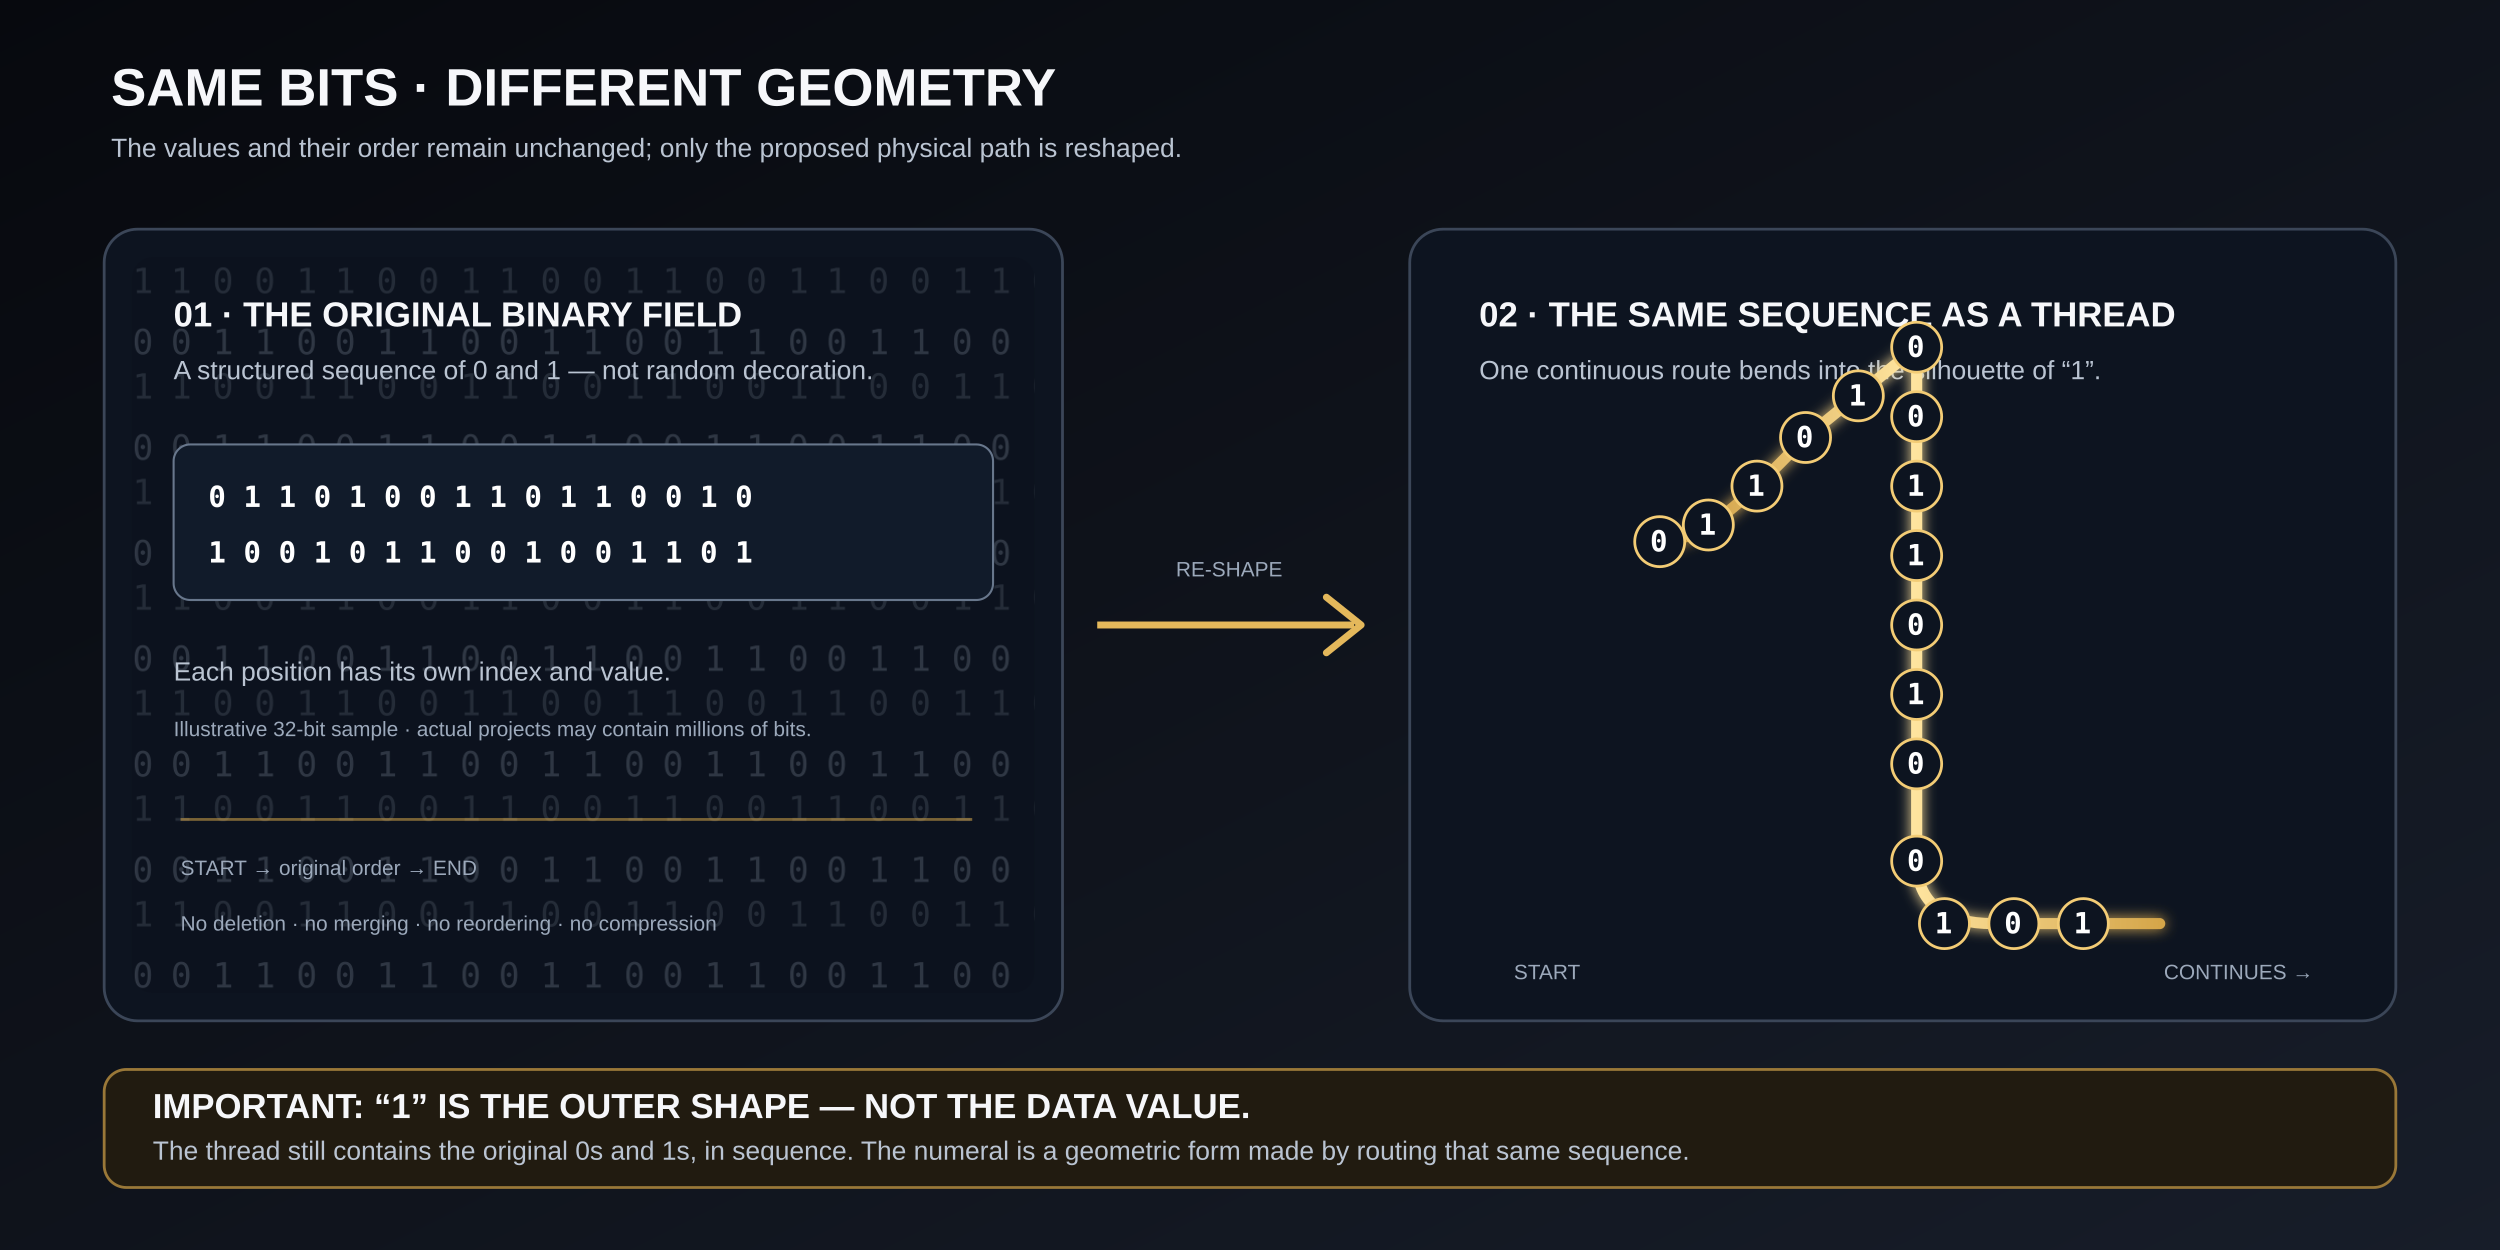
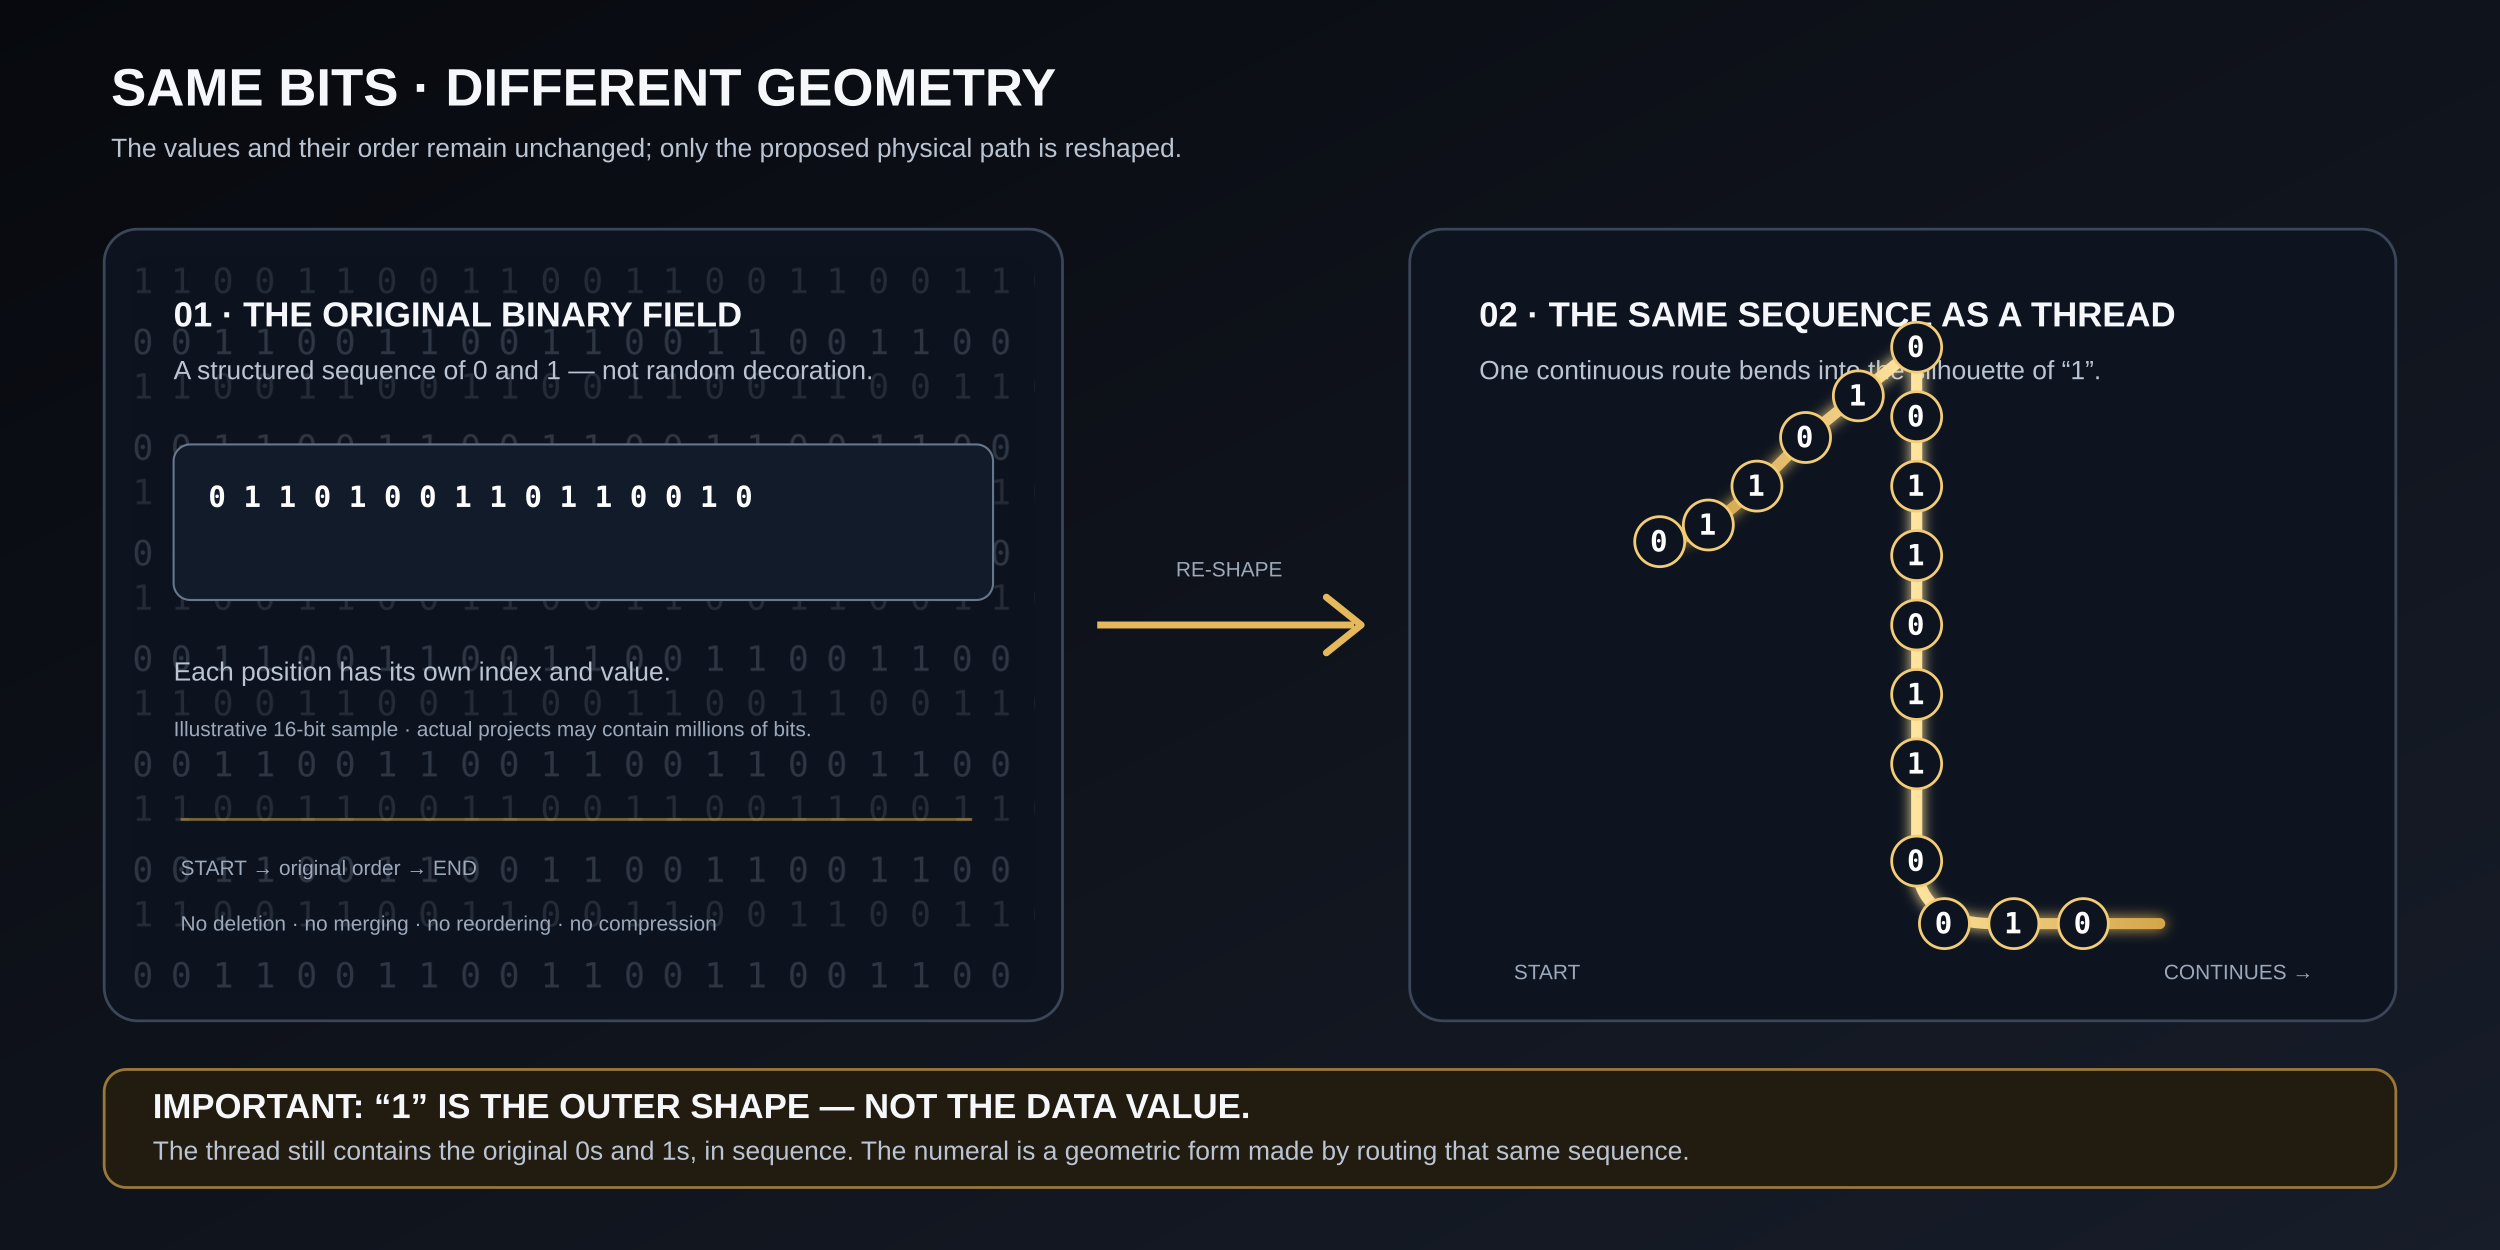
<svg xmlns="http://www.w3.org/2000/svg" width="1800" height="900" viewBox="0 0 1800 900" role="img" aria-labelledby="title desc">
  <defs>
    <linearGradient id="bg" x1="0" y1="0" x2="1" y2="1">
      <stop stop-color="#07090e" />
      <stop offset="1" stop-color="#171d29" />
    </linearGradient>
    <linearGradient id="gold" x1="0" y1="0" x2="1" y2="0">
      <stop stop-color="#c99537" />
      <stop offset=".5" stop-color="#ffe5a0" />
      <stop offset="1" stop-color="#d5a64a" />
    </linearGradient>
    <pattern id="binaryTexture" width="118" height="76" patternUnits="userSpaceOnUse">
      <text x="5" y="27" fill="#8793a5" opacity=".45" font-family="monospace" font-size="25">0 1 1 0</text>
      <text x="5" y="59" fill="#8793a5" opacity=".32" font-family="monospace" font-size="25">1 0 0 1</text>
    </pattern>
    <filter id="glow" x="-50%" y="-50%" width="200%" height="200%">
      <feGaussianBlur stdDeviation="5" result="b" />
      <feMerge>
        <feMergeNode in="b" />
        <feMergeNode in="SourceGraphic" />
      </feMerge>
    </filter>
    <style>
    .title{font:700 38px Arial,sans-serif;fill:#f6f7fa}.label{font:700 25px Arial,sans-serif;fill:#f6f7fa}.copy{font:19px Arial,sans-serif;fill:#bac4d2}.tiny{font:15px Arial,sans-serif;fill:#9ca9bb}.bit{font:700 21px monospace;fill:#fff}.gold{fill:none;stroke:url(#gold);stroke-width:8;stroke-linecap:round;stroke-linejoin:round}.node{fill:#0d1420;stroke:#f3cc75;stroke-width:2}.idx{font:13px monospace;fill:#cbd4df}
  </style>
  </defs>
  <rect width="1800" height="900" fill="url(#bg)" />
  <text x="80" y="76" class="title">SAME BITS · DIFFERENT GEOMETRY</text>
  <text x="80" y="113" class="copy">The values and their order remain unchanged; only the proposed physical path is reshaped.</text>
  <rect x="75" y="165" width="690" height="570" rx="24" fill="#0d1420" stroke="#3b4658" stroke-width="2" />
  <rect x="95" y="185" width="650" height="530" rx="15" fill="url(#binaryTexture)" />
  <rect x="95" y="185" width="650" height="530" rx="15" fill="#0b111b" opacity=".38" />
  <text x="125" y="235" class="label">01 · THE ORIGINAL BINARY FIELD</text>
  <text x="125" y="273" class="copy">A structured sequence of 0 and 1 — not random decoration.</text>
  <rect x="125" y="320" width="590" height="112" rx="12" fill="#111b2a" stroke="#68778c" stroke-width="1.5" />
  <text x="150" y="365" class="bit">0 1 1 0 1 0 0 1  1 0 1 1 0 0 1 0</text>
-   <text x="150" y="405" class="bit">1 0 0 1 0 1 1 0  0 1 0 0 1 1 0 1</text>
  <text x="125" y="490" class="copy">Each position has its own index and value.</text>
-   <text x="125" y="530" class="tiny">Illustrative 32-bit sample · actual projects may contain millions of bits.</text>
+   <text x="125" y="530" class="tiny">Illustrative 16-bit sample · actual projects may contain millions of bits.</text>
  <path d="M130 590 H700" stroke="#d5a64a" stroke-width="2" opacity=".55" />
  <text x="130" y="630" class="tiny">START → original order → END</text>
  <text x="130" y="670" class="tiny">No deletion · no merging · no reordering · no compression</text>
  <path d="M790 450 H975" stroke="#e4b85b" stroke-width="5" fill="none" />
  <path d="M955 430 L980 450 L955 470" stroke="#e4b85b" stroke-width="5" fill="none" stroke-linecap="round" stroke-linejoin="round" />
  <text x="885" y="415" text-anchor="middle" class="tiny">RE-SHAPE</text>
  <rect x="1015" y="165" width="710" height="570" rx="24" fill="#0d1420" stroke="#3b4658" stroke-width="2" />
  <text x="1065" y="235" class="label">02 · THE SAME SEQUENCE AS A THREAD</text>
  <text x="1065" y="273" class="copy">One continuous route bends into the silhouette of “1”.</text>
  <path class="gold" filter="url(#glow)" d="M1195 390 C1230 390 1265 350 1300 315 L1380 250 L1380 620 C1380 650 1400 665 1435 665 L1555 665" />
  <g>
    <circle class="node" cx="1195" cy="390" r="18" />
    <text class="bit" x="1188" y="397">0</text>
    <circle class="node" cx="1230" cy="378" r="18" />
    <text class="bit" x="1223" y="385">1</text>
    <circle class="node" cx="1265" cy="350" r="18" />
    <text class="bit" x="1258" y="357">1</text>
    <circle class="node" cx="1300" cy="315" r="18" />
    <text class="bit" x="1293" y="322">0</text>
    <circle class="node" cx="1338" cy="285" r="18" />
    <text class="bit" x="1331" y="292">1</text>
    <circle class="node" cx="1380" cy="250" r="18" />
    <text class="bit" x="1373" y="257">0</text>
    <circle class="node" cx="1380" cy="300" r="18" />
    <text class="bit" x="1373" y="307">0</text>
    <circle class="node" cx="1380" cy="350" r="18" />
    <text class="bit" x="1373" y="357">1</text>
    <circle class="node" cx="1380" cy="400" r="18" />
    <text class="bit" x="1373" y="407">1</text>
    <circle class="node" cx="1380" cy="450" r="18" />
    <text class="bit" x="1373" y="457">0</text>
    <circle class="node" cx="1380" cy="500" r="18" />
    <text class="bit" x="1373" y="507">1</text>
    <circle class="node" cx="1380" cy="550" r="18" />
-     <text class="bit" x="1373" y="557">0</text>
+     <text class="bit" x="1373" y="557">1</text>
    <circle class="node" cx="1380" cy="620" r="18" />
    <text class="bit" x="1373" y="627">0</text>
    <circle class="node" cx="1400" cy="665" r="18" />
-     <text class="bit" x="1393" y="672">1</text>
+     <text class="bit" x="1393" y="672">0</text>
    <circle class="node" cx="1450" cy="665" r="18" />
-     <text class="bit" x="1443" y="672">0</text>
+     <text class="bit" x="1443" y="672">1</text>
    <circle class="node" cx="1500" cy="665" r="18" />
-     <text class="bit" x="1493" y="672">1</text>
+     <text class="bit" x="1493" y="672">0</text>
  </g>
  <text x="1090" y="705" class="tiny">START</text>
  <text x="1558" y="705" class="tiny">CONTINUES →</text>
  <rect x="75" y="770" width="1650" height="85" rx="16" fill="#211b10" stroke="#9a7838" stroke-width="2" />
  <text x="110" y="805" class="label">IMPORTANT: “1” IS THE OUTER SHAPE — NOT THE DATA VALUE.</text>
  <text x="110" y="835" class="copy">The thread still contains the original 0s and 1s, in sequence. The numeral is a geometric form made by routing that same sequence.</text>
</svg>
